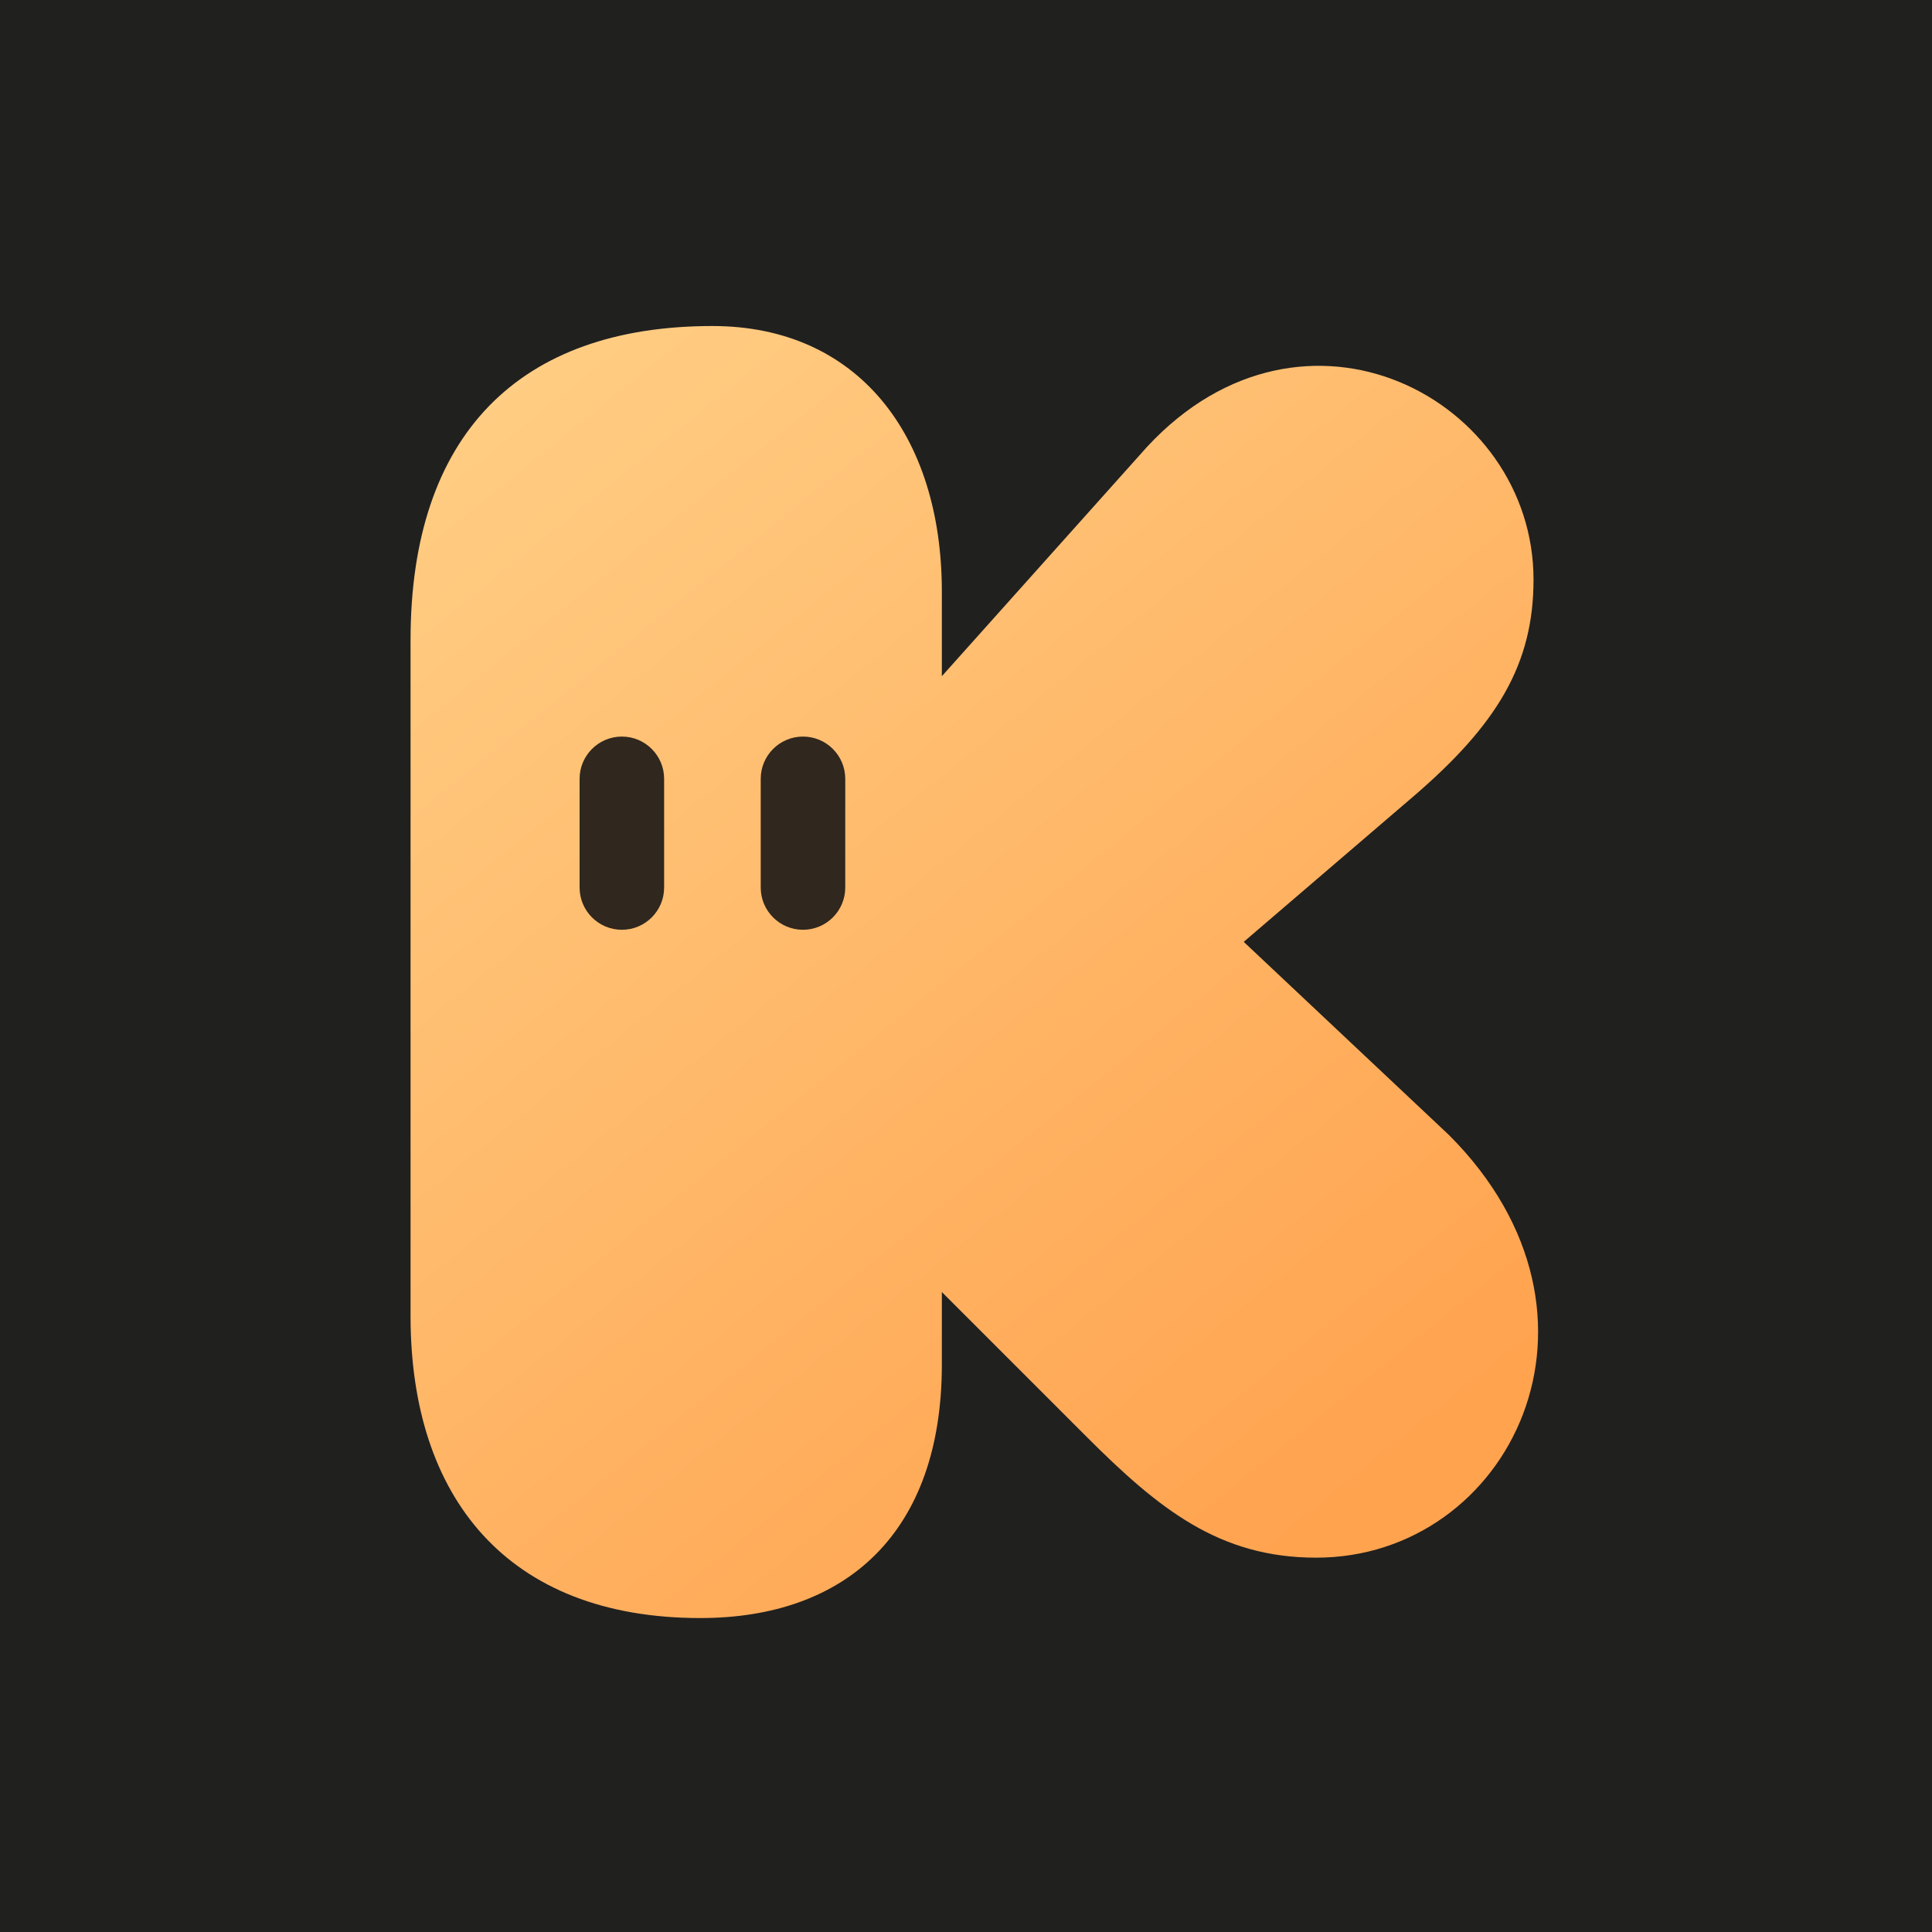
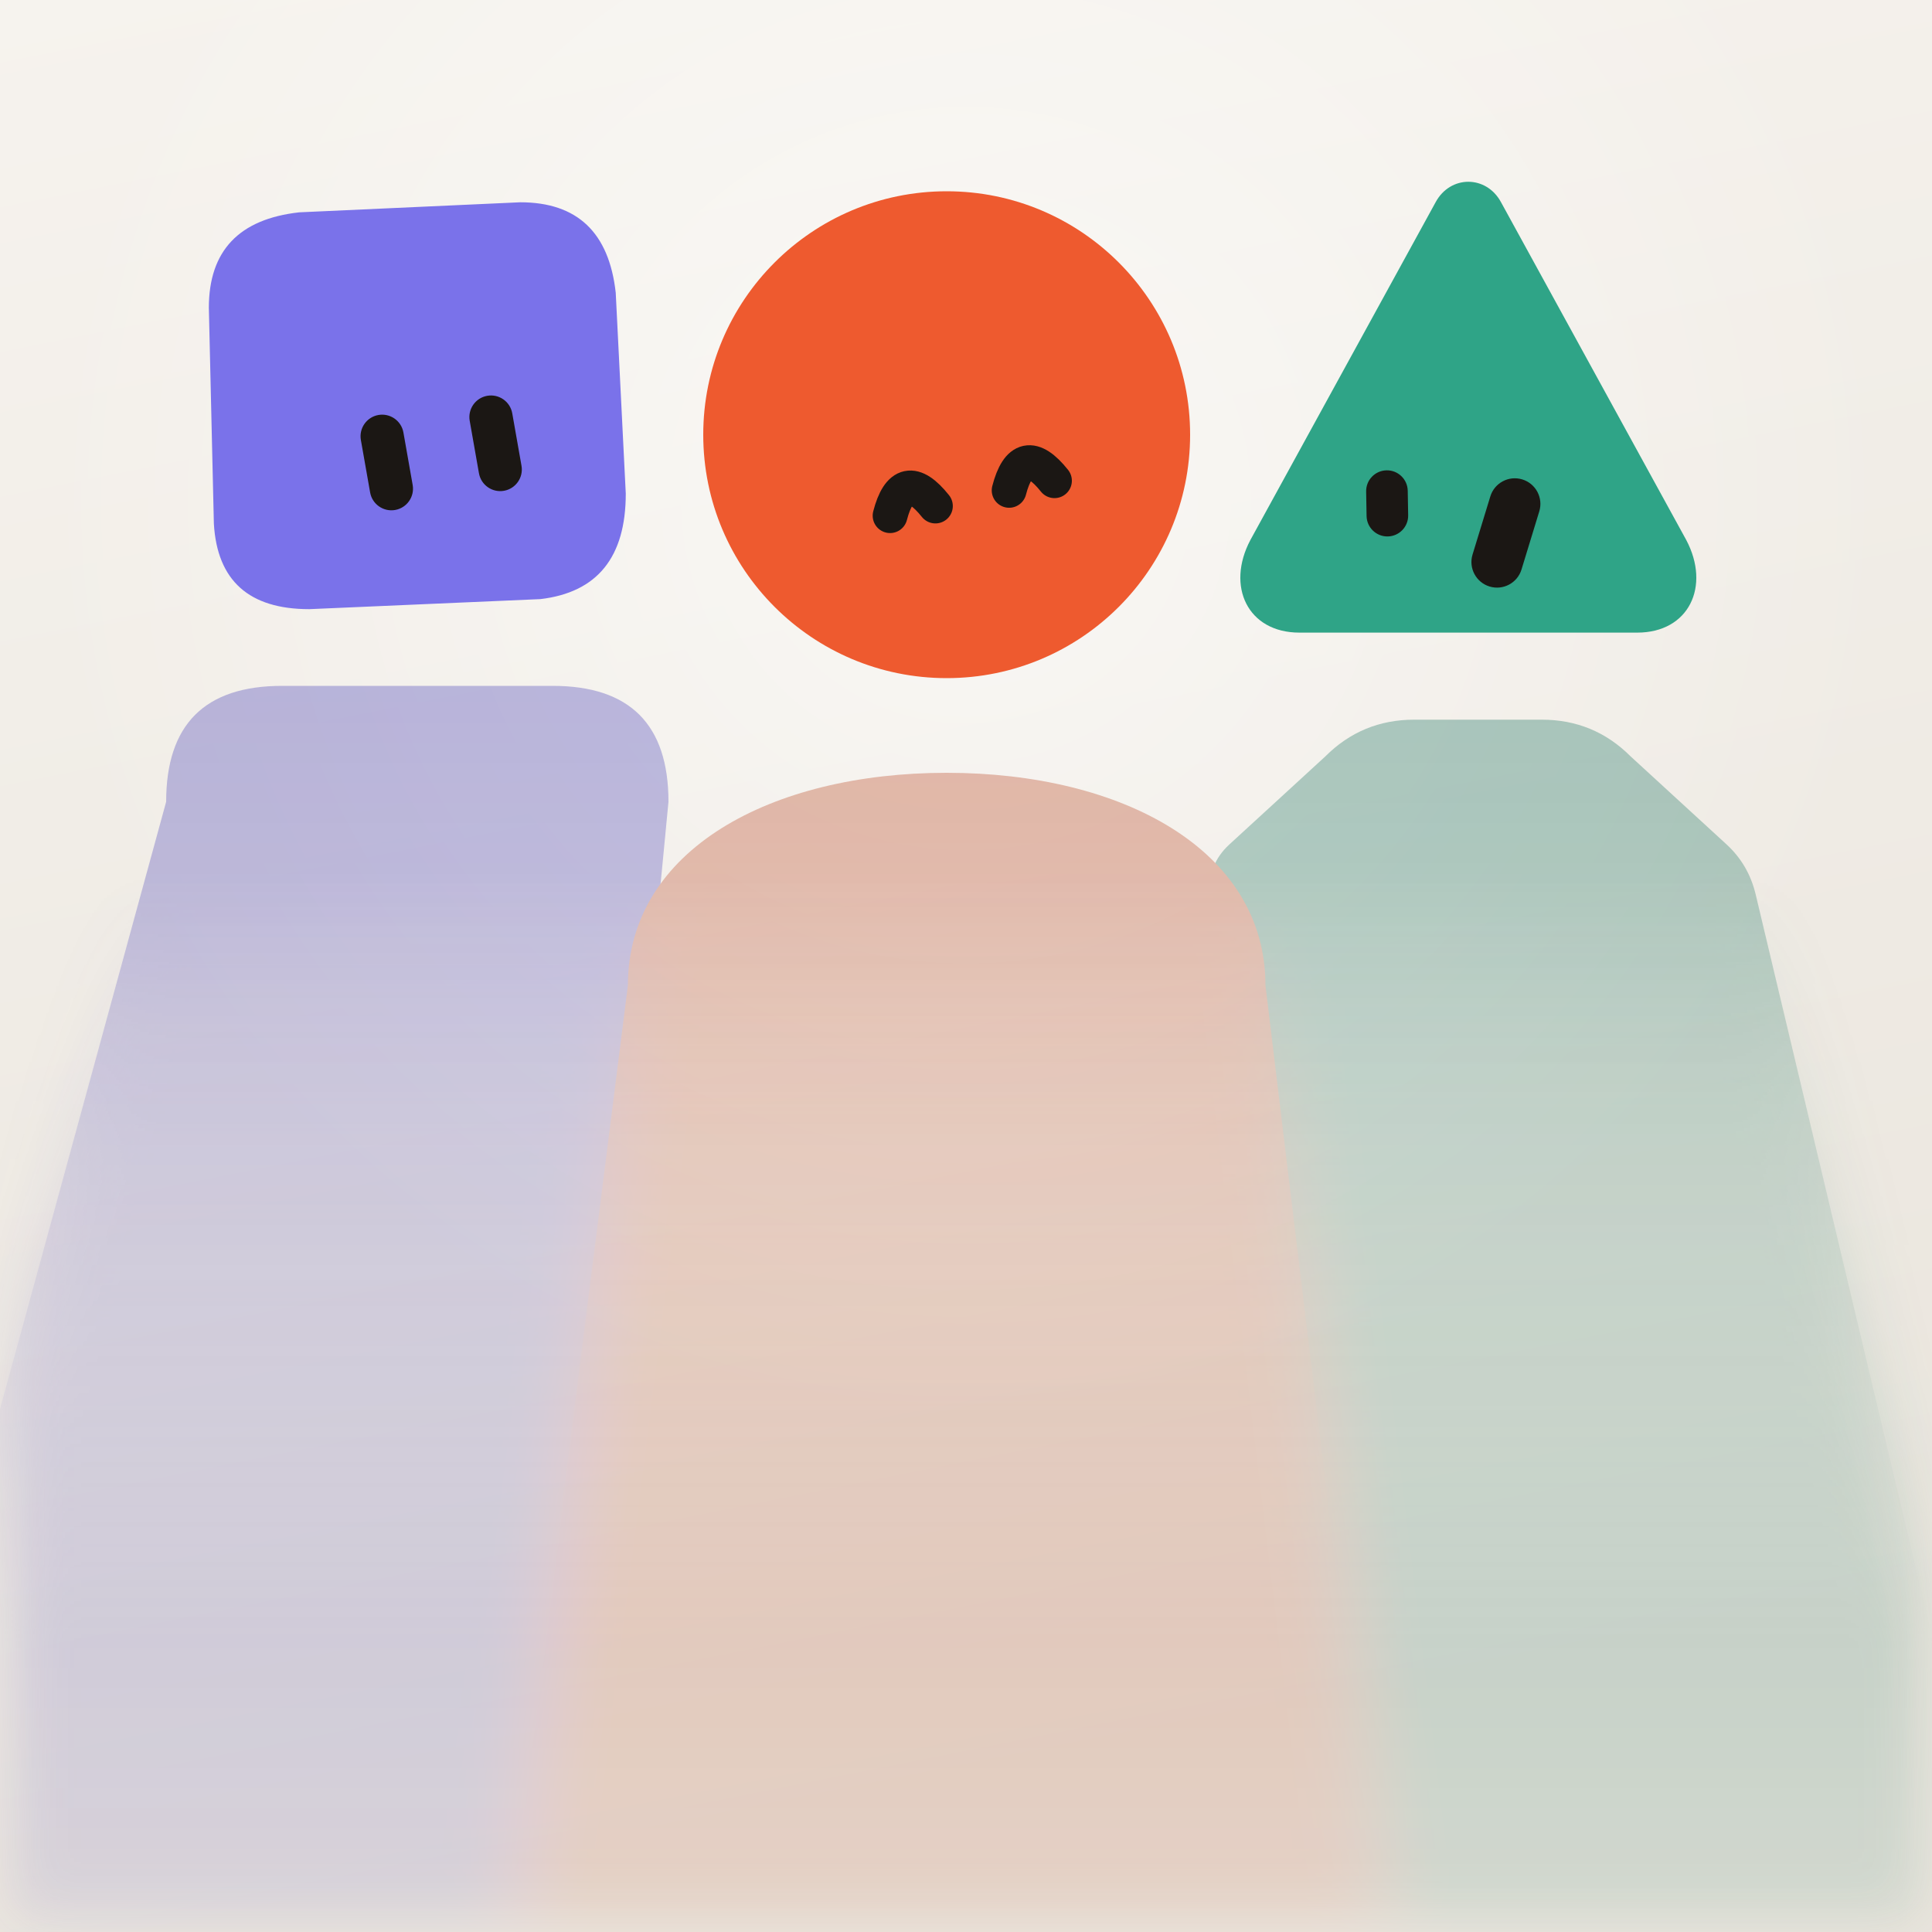
- <svg xmlns="http://www.w3.org/2000/svg" width="1024" height="1024" viewBox="0 0 160 160">
-   <rect width="160" height="160" fill="#20201f" />
-   <g>
-     <defs>
-       <linearGradient id="g" x2=".7" y2="1">
-         <stop stop-color="#ffd087" />
-         <stop offset="1" stop-color="#ffa34f" />
-       </linearGradient>
-     </defs>
-     <g transform="translate(16 13) scale(1)">
-       <path d="M43 14C55 14 62 23 62 36V43L79 24C92 10 111 20 111 35C111 42 108 47 101 53L87 65L104 81C119 96 109 116 93 116C85 116 80 112 74 106L62 94V100C62 114 54 121 42 121C26 121 18 111 18 96V40C18 23 27 14 43 14Z" fill="url(#g)" />
-       <g fill="#30271e">
-         <rect x="32" y="48" width="7" height="16" rx="3.5" />
-         <rect x="47" y="48" width="7" height="16" rx="3.5" />
+ <svg xmlns="http://www.w3.org/2000/svg" width="1024" height="1024" viewBox="0 0 1024 1024">
+   <defs>
+     <linearGradient id="team-light-background" x1="0" y1="0" x2=".2" y2="1">
+       <stop stop-color="#F6F3EE" />
+       <stop offset="1" stop-color="#EAE5DD" />
+     </linearGradient>
+   </defs>
+   <rect width="1024" height="1024" fill="url(#team-light-background)" />
+   <defs>
+     <radialGradient id="team-light-background-pool" cx="50%" cy="26%" r="48%">
+       <stop stop-color="#FFFFFF" stop-opacity="0.55" />
+       <stop offset="1" stop-color="#FFFFFF" stop-opacity="0" />
+     </radialGradient>
+   </defs>
+   <rect width="1024" height="1024" fill="url(#team-light-background-pool)" />
+   <defs>
+     <clipPath id="team-light-clip">
+       <rect width="1024" height="1024" />
+     </clipPath>
+   </defs>
+   <g clip-path="url(#team-light-clip)">
+     <g transform="scale(10.24)">
+       <defs>
+         <linearGradient id="team-l-opacity" gradientUnits="userSpaceOnUse" x1="0" y1="35" x2="0" y2="104">
+           <stop stop-color="white" stop-opacity="0.36" />
+           <stop offset="1" stop-color="white" stop-opacity="0.1" />
+         </linearGradient>
+         <mask id="team-l-fade" maskUnits="userSpaceOnUse" x="-20" y="0" width="140" height="130">
+           <rect x="-20" width="140" height="130" fill="url(#team-l-opacity)" />
+         </mask>
+         <filter id="team-l-blur" x="-30%" y="-30%" width="160%" height="170%">
+           <feGaussianBlur stdDeviation="1.75" />
+         </filter>
+         <linearGradient id="team-l-sharp-grad" gradientUnits="userSpaceOnUse" x1="0" y1="45" x2="0" y2="85">
+           <stop stop-color="white" />
+           <stop offset="1" stop-color="black" />
+         </linearGradient>
+         <linearGradient id="team-l-soft-grad" gradientUnits="userSpaceOnUse" x1="0" y1="45" x2="0" y2="85">
+           <stop stop-color="black" />
+           <stop offset="1" stop-color="white" />
+         </linearGradient>
+         <mask id="team-l-sharp" maskUnits="userSpaceOnUse" x="-20" y="0" width="140" height="130">
+           <rect x="-20" width="140" height="130" fill="url(#team-l-sharp-grad)" />
+         </mask>
+         <mask id="team-l-soft" maskUnits="userSpaceOnUse" x="-20" y="0" width="140" height="130">
+           <rect x="-20" width="140" height="130" fill="url(#team-l-soft-grad)" />
+         </mask>
+       </defs>
+       <g mask="url(#team-l-fade)">
+         <g mask="url(#team-l-sharp)">
+           <path d="M-8.5 104L8.6 41.5Q8.6 35.5 14.6 35.5H28.6Q34.6 35.5 34.6 41.5L28.6 104Z" fill="#4C45B8" />
+           <path d="M66.9 104L62.62 46.3Q62.5 44.75 63.63 43.71L68.6 39.15Q70.5 37.25 73.2 37.25H79.8Q82.5 37.25 84.4 39.15L89.37 43.71Q90.5 44.75 90.87 46.28L104.6 104Z" fill="#1F7563" />
+           <path d="M25.8 104L32.5 51C32.5 44 39.9 40 49 40C58.1 40 65.5 44 65.5 51L71.9 104Z" fill="#B8431F" />
+         </g>
+         <g mask="url(#team-l-soft)">
+           <g filter="url(#team-l-blur)">
+             <path d="M-8.5 104L8.6 41.5Q8.6 35.5 14.6 35.5H28.6Q34.6 35.5 34.6 41.5L28.6 104Z" fill="#4C45B8" />
+             <path d="M66.9 104L62.62 46.3Q62.5 44.75 63.63 43.71L68.6 39.15Q70.5 37.25 73.2 37.25H79.8Q82.5 37.25 84.4 39.15L89.37 43.71Q90.5 44.75 90.87 46.28L104.6 104Z" fill="#1F7563" />
+             <path d="M25.8 104L32.5 51C32.5 44 39.9 40 49 40C58.1 40 65.5 44 65.5 51L71.9 104Z" fill="#B8431F" />
+           </g>
+         </g>
+       </g>
+       <g transform="translate(8.47 7.61) scale(0.26)">
+         <path d="M27 13L71 11Q88 11 90 29L92 69Q92 88 75 90L29 92Q11 92 10 75L9 32Q9 15 27 13Z" fill="#7A72EA" />
+         <g fill="#1B1714" transform="translate(4 8) rotate(-10 50.5 51.5)">
+           <rect x="35.7" y="43.4" width="8.6" height="19.2" rx="4.3" />
+           <rect x="57.7" y="43.4" width="8.6" height="19.2" rx="4.3" />
+         </g>
+       </g>
+       <g transform="translate(34 6.9) scale(0.30)">
+         <path d="M92 52A42 42 0 1 1 8 52A42 42 0 1 1 92 52Z" fill="#EE5A2F" />
+         <g fill="none" stroke="#1B1714" stroke-width="6" stroke-linecap="round" transform="translate(4 9) rotate(-12 50 52)">
+           <path d="M-4 2q4-8 8 0" transform="translate(39.5 52)" />
+           <path d="M-4 2q4-8 8 0" transform="translate(60.5 52)" />
+         </g>
+       </g>
+       <g transform="translate(61.9 6.8) scale(0.282)">
+         <path d="M44 13C46.7 8 53.3 8 56 13L90 75C94.5 83.5 90.5 92 81 92H19C9.5 92 5.5 83.5 10 75Z" fill="#2FA487" />
+         <g transform="translate(46 71) scale(1.06383) translate(-44.79 -57.99)">
+           <g fill="#1B1714" transform="translate(-5 5) rotate(8 50 51.5)">
+             <g transform="translate(39.5 51.9) rotate(-9) scale(.92)">
+               <rect x="-3.9" y="-6.2" width="7.8" height="12.4" rx="3.9" />
+             </g>
+             <g transform="translate(60.5 54.1) rotate(9) scale(.92)">
+               <rect x="-4.8" y="-10.5" width="9.6" height="21" rx="4.8" />
+             </g>
+           </g>
+         </g>
      </g>
    </g>
  </g>
</svg>
